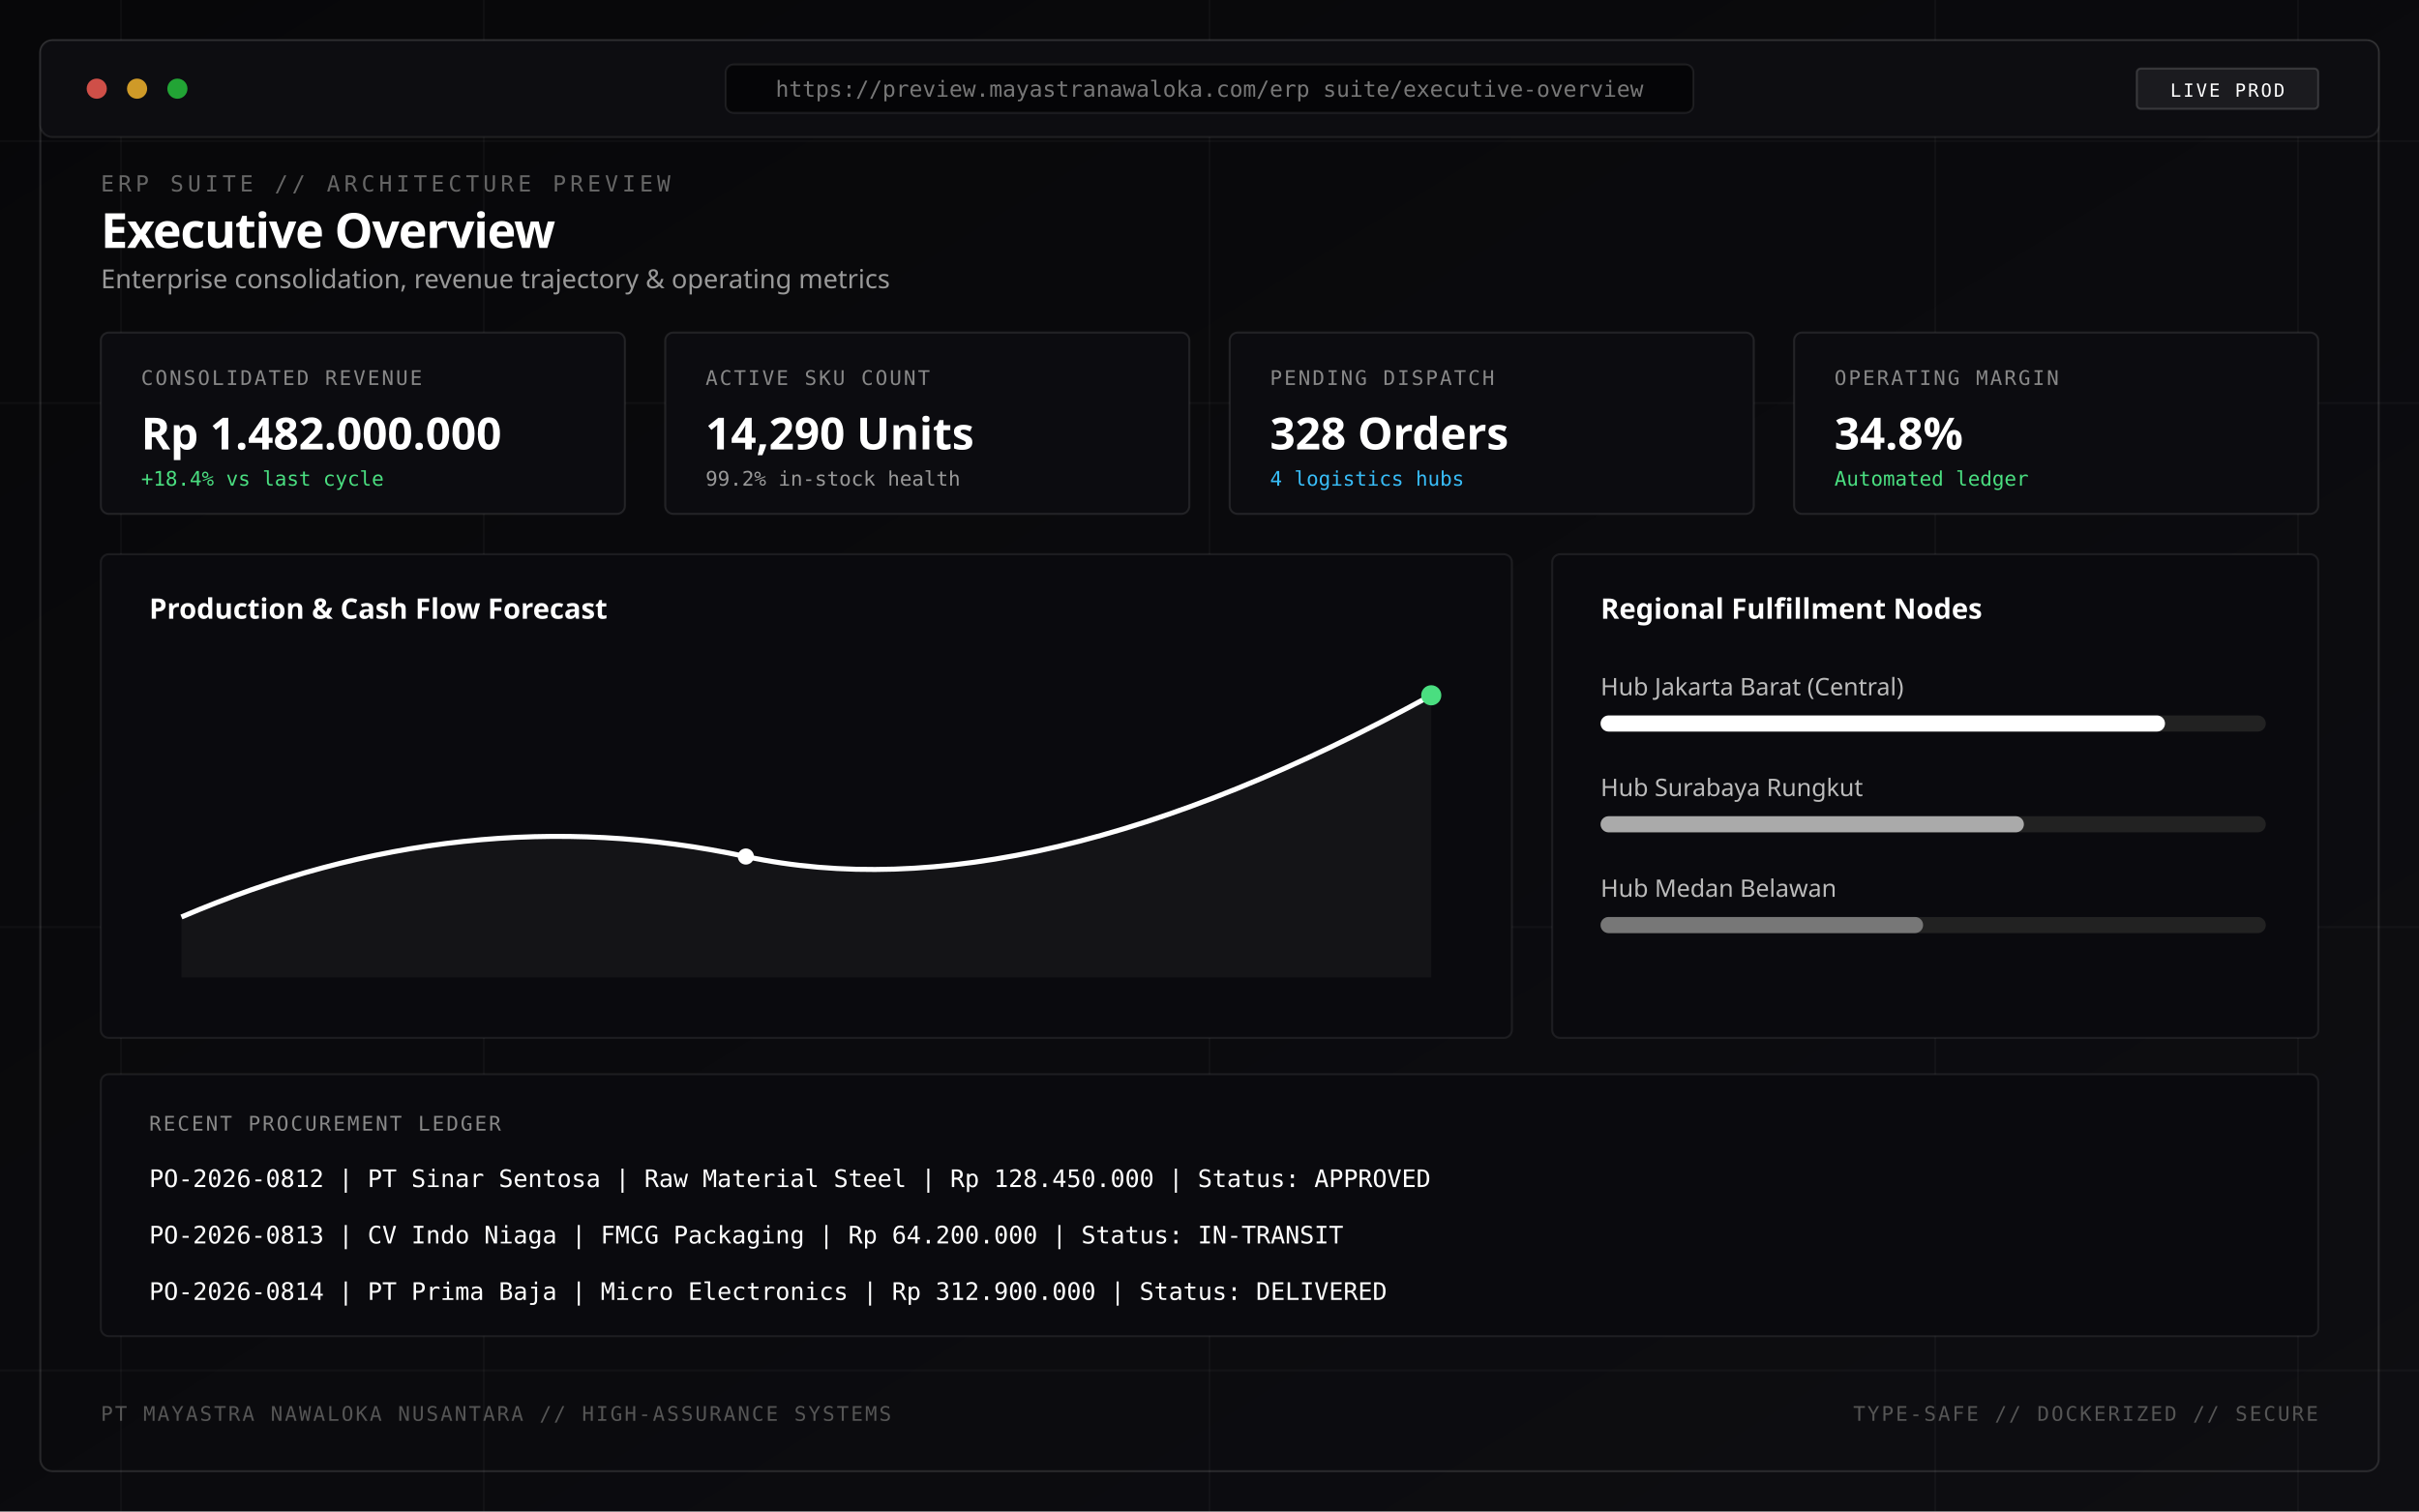
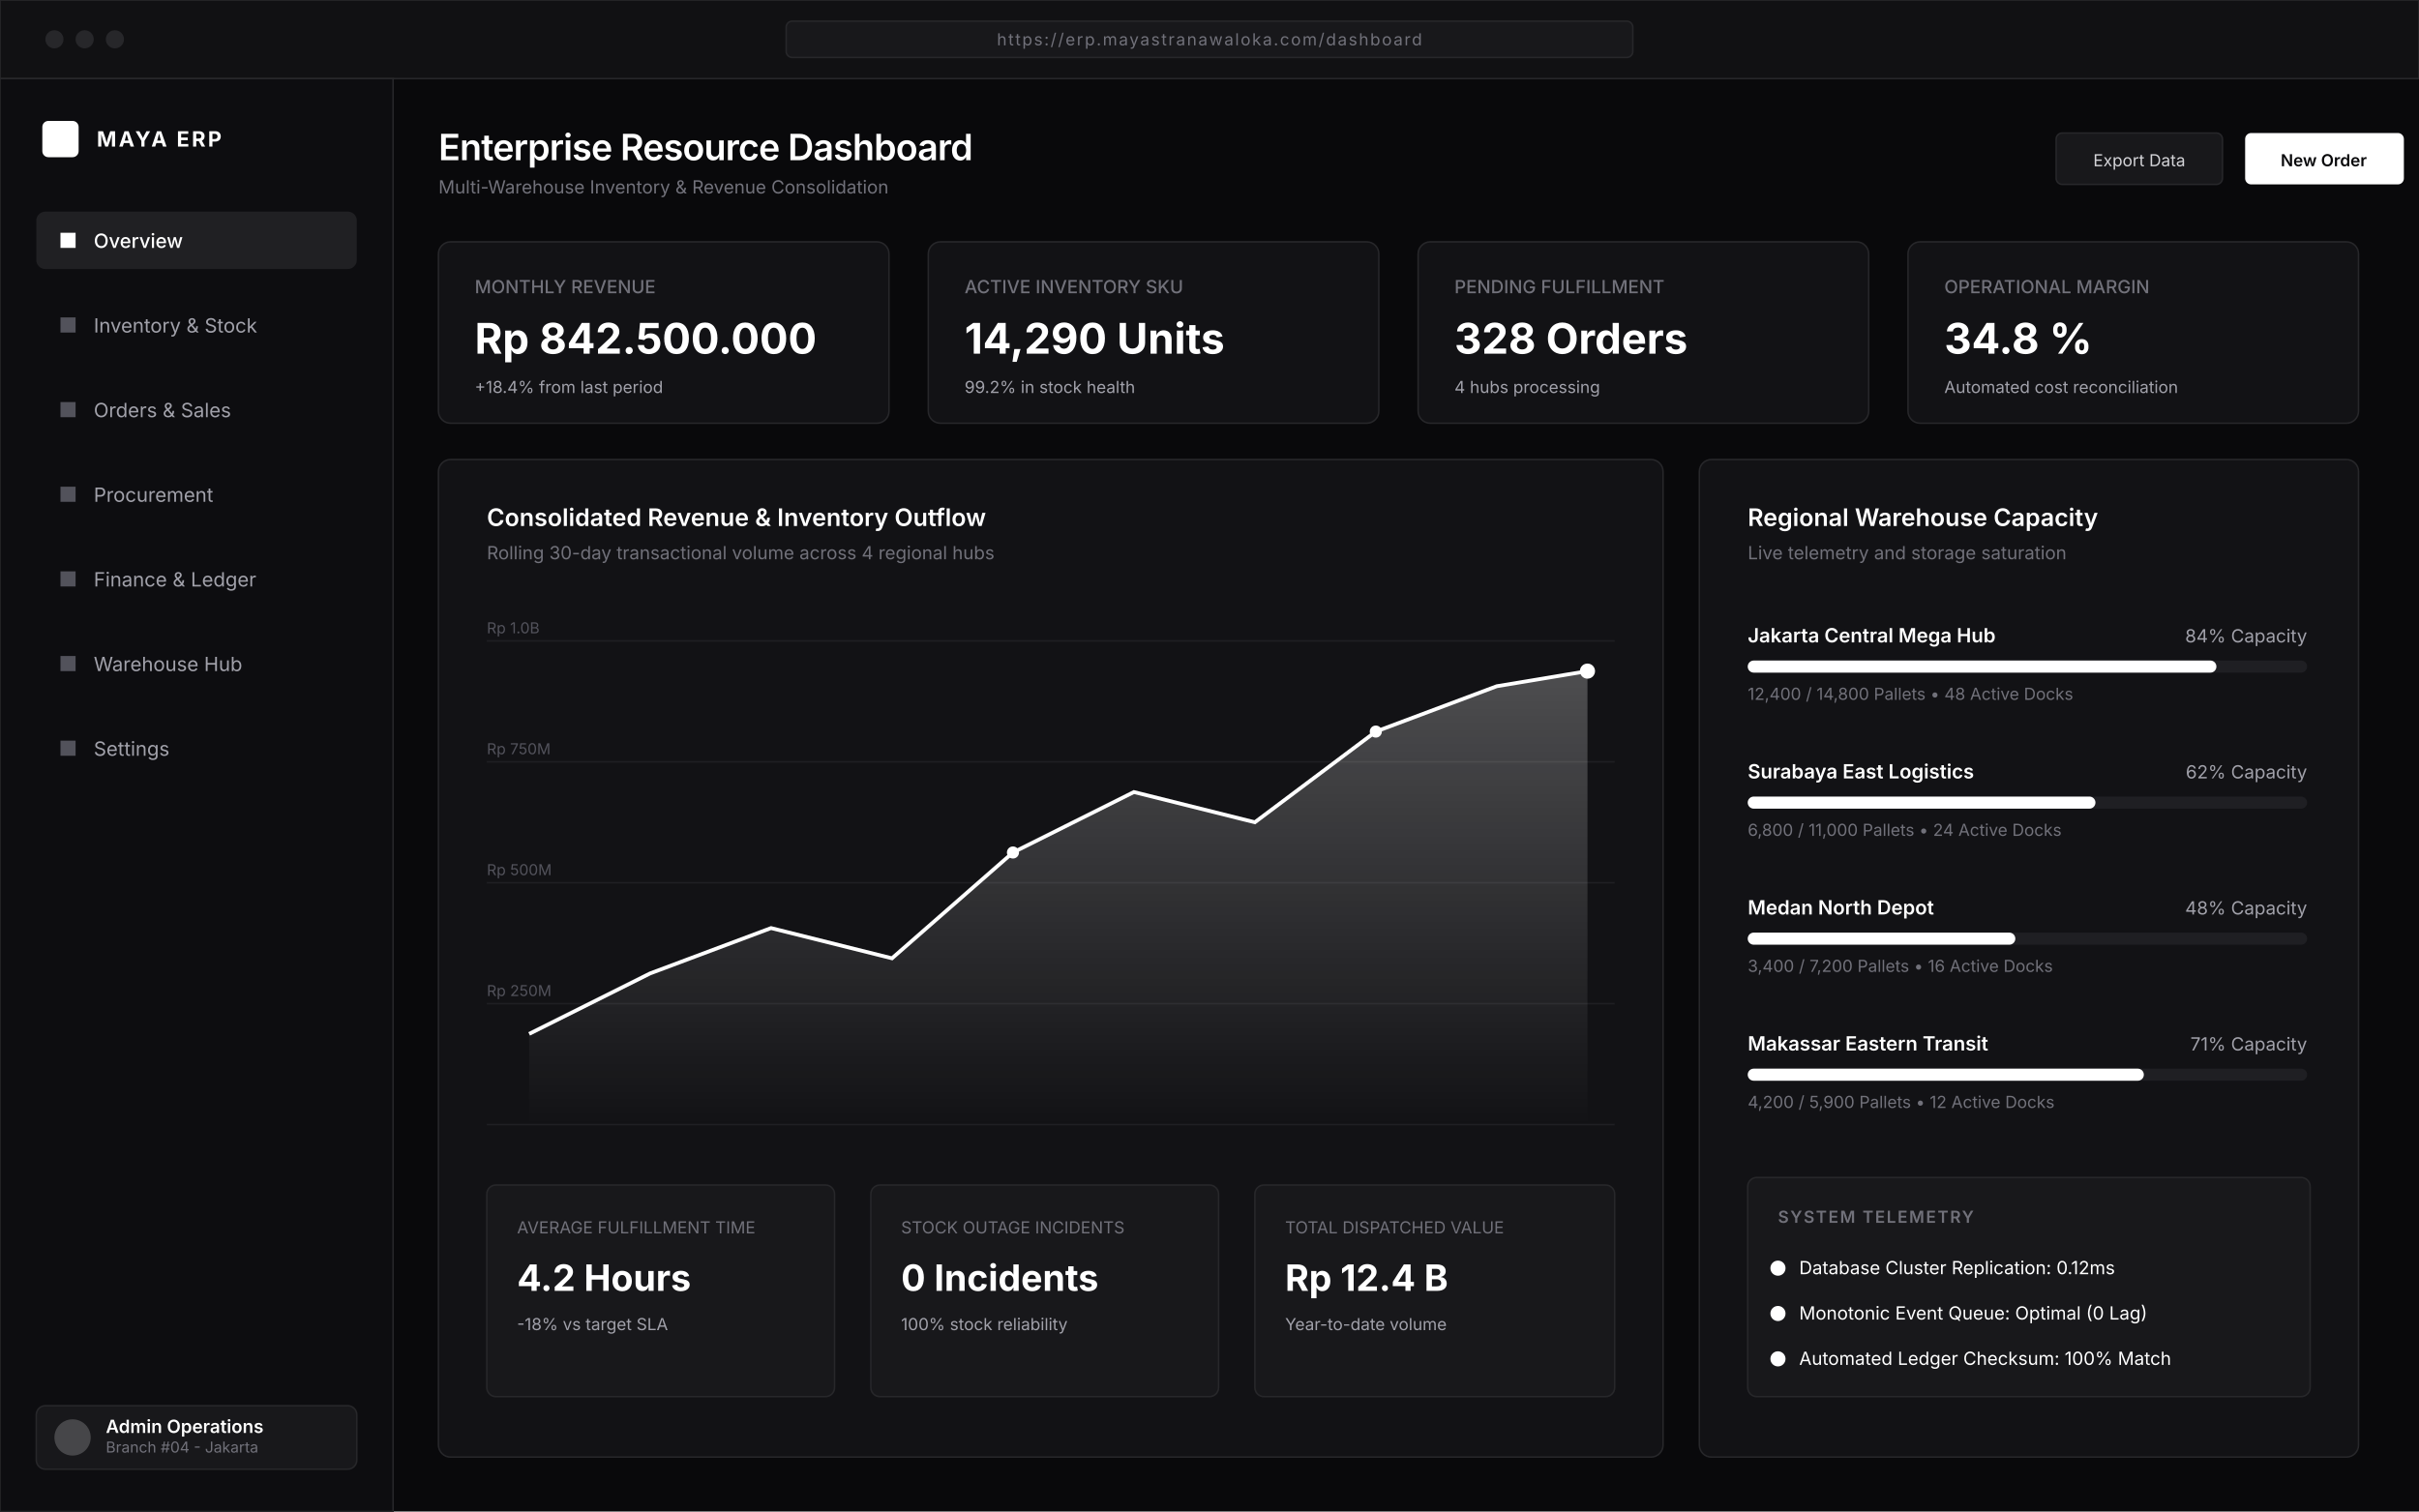
- <svg xmlns="http://www.w3.org/2000/svg" viewBox="0 0 1200 750" width="100%" height="100%">
+ <svg xmlns="http://www.w3.org/2000/svg" viewBox="0 0 1600 1000" width="1600" height="1000" fill="none">
  <defs>
-     <linearGradient id="bgGrad" x1="0%" y1="0%" x2="100%" y2="100%">
-       <stop offset="0%" stop-color="#070709" />
-       <stop offset="100%" stop-color="#0e0e12" />
+     <linearGradient id="chartGrad" x1="0" y1="0" x2="0" y2="1">
+       <stop offset="0%" stop-color="#ffffff" stop-opacity="0.25" />
+       <stop offset="100%" stop-color="#ffffff" stop-opacity="0.0" />
    </linearGradient>
-     <linearGradient id="accentLine" x1="0%" y1="0%" x2="100%" y2="0%">
+     <linearGradient id="meterGrad" x1="0" y1="0" x2="1" y2="0">
      <stop offset="0%" stop-color="#ffffff" stop-opacity="0.8" />
-       <stop offset="50%" stop-color="#ffffff" stop-opacity="0.3" />
-       <stop offset="100%" stop-color="#ffffff" stop-opacity="0.05" />
+       <stop offset="100%" stop-color="#ffffff" stop-opacity="0.2" />
    </linearGradient>
  </defs>
-   <rect width="1200" height="750" fill="url(#bgGrad)" />
-   <g stroke="rgba(255,255,255,0.03)" stroke-width="1">
-     <line x1="60" y1="0" x2="60" y2="750" />
-     <line x1="240" y1="0" x2="240" y2="750" />
-     <line x1="600" y1="0" x2="600" y2="750" />
-     <line x1="960" y1="0" x2="960" y2="750" />
-     <line x1="1140" y1="0" x2="1140" y2="750" />
-     <line x1="0" y1="70" x2="1200" y2="70" />
-     <line x1="0" y1="200" x2="1200" y2="200" />
-     <line x1="0" y1="460" x2="1200" y2="460" />
-     <line x1="0" y1="680" x2="1200" y2="680" />
+   <rect width="1600" height="1000" fill="#09090b" />
+   <rect width="1600" height="52" fill="#111113" stroke="#27272a" stroke-width="1" />
+   <circle cx="36" cy="26" r="6" fill="#27272a" />
+   <circle cx="56" cy="26" r="6" fill="#27272a" />
+   <circle cx="76" cy="26" r="6" fill="#27272a" />
+   <rect x="520" y="14" width="560" height="24" rx="4" fill="#18181b" stroke="#27272a" stroke-width="1" />
+   <text x="800" y="30" fill="#71717a" font-family="-apple-system, BlinkMacSystemFont, sans-serif" font-size="11" text-anchor="middle" letter-spacing="1">https://erp.mayastranawaloka.com/dashboard</text>
+   <rect x="0" y="52" width="260" height="948" fill="#0d0d10" stroke="#27272a" stroke-width="1" />
+   <rect x="28" y="80" width="24" height="24" rx="4" fill="#ffffff" />
+   <text x="64" y="97" fill="#ffffff" font-family="-apple-system, BlinkMacSystemFont, sans-serif" font-size="14" font-weight="700" letter-spacing="1.5">MAYA ERP</text>
+   <g transform="translate(24, 140)">
+     <rect x="0" y="0" width="212" height="38" rx="6" fill="#ffffff" fill-opacity="0.08" />
+     <rect x="16" y="14" width="10" height="10" fill="#ffffff" />
+     <text x="38" y="24" fill="#ffffff" font-family="-apple-system, BlinkMacSystemFont, sans-serif" font-size="13" font-weight="500">Overview</text>
+     <rect x="16" y="70" width="10" height="10" fill="#52525b" />
+     <text x="38" y="80" fill="#a1a1aa" font-family="-apple-system, BlinkMacSystemFont, sans-serif" font-size="13">Inventory &amp; Stock</text>
+     <rect x="16" y="126" width="10" height="10" fill="#52525b" />
+     <text x="38" y="136" fill="#a1a1aa" font-family="-apple-system, BlinkMacSystemFont, sans-serif" font-size="13">Orders &amp; Sales</text>
+     <rect x="16" y="182" width="10" height="10" fill="#52525b" />
+     <text x="38" y="192" fill="#a1a1aa" font-family="-apple-system, BlinkMacSystemFont, sans-serif" font-size="13">Procurement</text>
+     <rect x="16" y="238" width="10" height="10" fill="#52525b" />
+     <text x="38" y="248" fill="#a1a1aa" font-family="-apple-system, BlinkMacSystemFont, sans-serif" font-size="13">Finance &amp; Ledger</text>
+     <rect x="16" y="294" width="10" height="10" fill="#52525b" />
+     <text x="38" y="304" fill="#a1a1aa" font-family="-apple-system, BlinkMacSystemFont, sans-serif" font-size="13">Warehouse Hub</text>
+     <rect x="16" y="350" width="10" height="10" fill="#52525b" />
+     <text x="38" y="360" fill="#a1a1aa" font-family="-apple-system, BlinkMacSystemFont, sans-serif" font-size="13">Settings</text>
  </g>
-   <rect x="20" y="20" width="1160" height="710" rx="6" fill="none" stroke="rgba(255,255,255,0.12)" stroke-width="1" />
-   <rect x="20" y="20" width="1160" height="48" rx="6" fill="#0d0d11" stroke="rgba(255,255,255,0.08)" stroke-width="1" />
-   <circle cx="48" cy="44" r="5" fill="#ff5f56" opacity="0.8" />
-   <circle cx="68" cy="44" r="5" fill="#ffbd2e" opacity="0.8" />
-   <circle cx="88" cy="44" r="5" fill="#27c93f" opacity="0.8" />
-   <rect x="360" y="32" width="480" height="24" rx="4" fill="#050507" stroke="rgba(255,255,255,0.08)" stroke-width="1" />
-   <text x="600" y="48" fill="#777777" font-family="monospace" font-size="11" text-anchor="middle">https://preview.mayastranawaloka.com/erp suite/executive-overview</text>
-   <rect x="1060" y="34" width="90" height="20" rx="2" fill="rgba(255,255,255,0.06)" stroke="rgba(255,255,255,0.15)" stroke-width="1" />
-   <text x="1105" y="48" fill="#ffffff" font-family="monospace" font-size="9" text-anchor="middle" letter-spacing="1">LIVE PROD</text>
-   <g transform="translate(50, 95)">
-     <text x="0" y="0" fill="#666666" font-family="monospace" font-size="11" letter-spacing="2">ERP SUITE // ARCHITECTURE PREVIEW</text>
-     <text x="0" y="28" fill="#ffffff" font-family="'Space Grotesk', sans-serif" font-weight="700" font-size="24" letter-spacing="-0.5">Executive Overview</text>
-     <text x="0" y="48" fill="#999999" font-family="'Space Grotesk', sans-serif" font-size="13">Enterprise consolidation, revenue trajectory &amp; operating metrics</text>
+   <rect x="24" y="930" width="212" height="42" rx="6" fill="#18181b" stroke="#27272a" stroke-width="1" />
+   <circle cx="48" cy="951" r="12" fill="#ffffff" fill-opacity="0.2" />
+   <text x="70" y="948" fill="#ffffff" font-family="-apple-system, BlinkMacSystemFont, sans-serif" font-size="12" font-weight="600">Admin Operations</text>
+   <text x="70" y="961" fill="#71717a" font-family="-apple-system, BlinkMacSystemFont, sans-serif" font-size="10">Branch #04 - Jakarta</text>
+   <g transform="translate(290, 80)">
+     <text x="0" y="26" fill="#ffffff" font-family="-apple-system, BlinkMacSystemFont, sans-serif" font-size="24" font-weight="600" letter-spacing="-0.5">Enterprise Resource Dashboard</text>
+     <text x="0" y="48" fill="#71717a" font-family="-apple-system, BlinkMacSystemFont, sans-serif" font-size="12">Multi-Warehouse Inventory &amp; Revenue Consolidation</text>
+     <rect x="1070" y="8" width="110" height="34" rx="4" fill="#18181b" stroke="#27272a" stroke-width="1" />
+     <text x="1125" y="30" fill="#d4d4d8" font-family="-apple-system, BlinkMacSystemFont, sans-serif" font-size="11" text-anchor="middle">Export Data</text>
+     <rect x="1195" y="8" width="105" height="34" rx="4" fill="#ffffff" />
+     <text x="1247" y="30" fill="#09090b" font-family="-apple-system, BlinkMacSystemFont, sans-serif" font-size="11" font-weight="600" text-anchor="middle">New Order</text>
  </g>
-   <g transform="translate(50, 165)">
-     <g transform="translate(0, 0)">
-       <rect width="260" height="90" rx="4" fill="#0c0c10" stroke="rgba(255,255,255,0.1)" />
-       <text x="20" y="26" fill="#888" font-family="monospace" font-size="10" letter-spacing="1">CONSOLIDATED REVENUE</text>
-       <text x="20" y="58" fill="#fff" font-family="sans-serif" font-size="22" font-weight="700">Rp 1.482.000.000</text>
-       <text x="20" y="76" fill="#4ade80" font-family="monospace" font-size="10">+18.4% vs last cycle</text>
+   <g transform="translate(290, 160)">
+     <rect x="0" y="0" width="298" height="120" rx="8" fill="#121215" stroke="#27272a" stroke-width="1" />
+     <text x="24" y="34" fill="#71717a" font-family="-apple-system, BlinkMacSystemFont, sans-serif" font-size="12" font-weight="500">MONTHLY REVENUE</text>
+     <text x="24" y="74" fill="#ffffff" font-family="-apple-system, BlinkMacSystemFont, sans-serif" font-size="28" font-weight="700">Rp 842.500.000</text>
+     <text x="24" y="100" fill="#a1a1aa" font-family="-apple-system, BlinkMacSystemFont, sans-serif" font-size="11">+18.4% from last period</text>
+     <rect x="324" y="0" width="298" height="120" rx="8" fill="#121215" stroke="#27272a" stroke-width="1" />
+     <text x="348" y="34" fill="#71717a" font-family="-apple-system, BlinkMacSystemFont, sans-serif" font-size="12" font-weight="500">ACTIVE INVENTORY SKU</text>
+     <text x="348" y="74" fill="#ffffff" font-family="-apple-system, BlinkMacSystemFont, sans-serif" font-size="28" font-weight="700">14,290 Units</text>
+     <text x="348" y="100" fill="#a1a1aa" font-family="-apple-system, BlinkMacSystemFont, sans-serif" font-size="11">99.2% in stock health</text>
+     <rect x="648" y="0" width="298" height="120" rx="8" fill="#121215" stroke="#27272a" stroke-width="1" />
+     <text x="672" y="34" fill="#71717a" font-family="-apple-system, BlinkMacSystemFont, sans-serif" font-size="12" font-weight="500">PENDING FULFILLMENT</text>
+     <text x="672" y="74" fill="#ffffff" font-family="-apple-system, BlinkMacSystemFont, sans-serif" font-size="28" font-weight="700">328 Orders</text>
+     <text x="672" y="100" fill="#a1a1aa" font-family="-apple-system, BlinkMacSystemFont, sans-serif" font-size="11">4 hubs processing</text>
+     <rect x="972" y="0" width="298" height="120" rx="8" fill="#121215" stroke="#27272a" stroke-width="1" />
+     <text x="996" y="34" fill="#71717a" font-family="-apple-system, BlinkMacSystemFont, sans-serif" font-size="12" font-weight="500">OPERATIONAL MARGIN</text>
+     <text x="996" y="74" fill="#ffffff" font-family="-apple-system, BlinkMacSystemFont, sans-serif" font-size="28" font-weight="700">34.8 %</text>
+     <text x="996" y="100" fill="#a1a1aa" font-family="-apple-system, BlinkMacSystemFont, sans-serif" font-size="11">Automated cost reconciliation</text>
+   </g>
+   <g transform="translate(290, 304)">
+     <rect x="0" y="0" width="810" height="660" rx="8" fill="#121215" stroke="#27272a" stroke-width="1" />
+     <text x="32" y="44" fill="#ffffff" font-family="-apple-system, BlinkMacSystemFont, sans-serif" font-size="16" font-weight="600">Consolidated Revenue &amp; Inventory Outflow</text>
+     <text x="32" y="66" fill="#71717a" font-family="-apple-system, BlinkMacSystemFont, sans-serif" font-size="12">Rolling 30-day transactional volume across 4 regional hubs</text>
+     <g stroke="#1f1f23" stroke-width="1">
+       <line x1="32" y1="120" x2="778" y2="120" />
+       <line x1="32" y1="200" x2="778" y2="200" />
+       <line x1="32" y1="280" x2="778" y2="280" />
+       <line x1="32" y1="360" x2="778" y2="360" />
+       <line x1="32" y1="440" x2="778" y2="440" />
    </g>
-     <g transform="translate(280, 0)">
-       <rect width="260" height="90" rx="4" fill="#0c0c10" stroke="rgba(255,255,255,0.1)" />
-       <text x="20" y="26" fill="#888" font-family="monospace" font-size="10" letter-spacing="1">ACTIVE SKU COUNT</text>
-       <text x="20" y="58" fill="#fff" font-family="sans-serif" font-size="22" font-weight="700">14,290 Units</text>
-       <text x="20" y="76" fill="#999" font-family="monospace" font-size="10">99.2% in-stock health</text>
+     <text x="32" y="115" fill="#52525b" font-family="-apple-system, BlinkMacSystemFont, sans-serif" font-size="10">Rp 1.0B</text>
+     <text x="32" y="195" fill="#52525b" font-family="-apple-system, BlinkMacSystemFont, sans-serif" font-size="10">Rp 750M</text>
+     <text x="32" y="275" fill="#52525b" font-family="-apple-system, BlinkMacSystemFont, sans-serif" font-size="10">Rp 500M</text>
+     <text x="32" y="355" fill="#52525b" font-family="-apple-system, BlinkMacSystemFont, sans-serif" font-size="10">Rp 250M</text>
+     <path d="M 60 380 L 140 340 L 220 310 L 300 330 L 380 260 L 460 220 L 540 240 L 620 180 L 700 150 L 760 140 L 760 440 L 60 440 Z" fill="url(#chartGrad)" />
+     <path d="M 60 380 L 140 340 L 220 310 L 300 330 L 380 260 L 460 220 L 540 240 L 620 180 L 700 150 L 760 140" stroke="#ffffff" stroke-width="2.5" fill="none" />
+     <circle cx="380" cy="260" r="4" fill="#ffffff" />
+     <circle cx="620" cy="180" r="4" fill="#ffffff" />
+     <circle cx="760" cy="140" r="5" fill="#ffffff" />
+     <g transform="translate(32, 480)">
+       <rect x="0" y="0" width="230" height="140" rx="6" fill="#18181b" stroke="#27272a" stroke-width="1" />
+       <text x="20" y="32" fill="#71717a" font-family="-apple-system, BlinkMacSystemFont, sans-serif" font-size="11">AVERAGE FULFILLMENT TIME</text>
+       <text x="20" y="70" fill="#ffffff" font-family="-apple-system, BlinkMacSystemFont, sans-serif" font-size="24" font-weight="700">4.2 Hours</text>
+       <text x="20" y="96" fill="#a1a1aa" font-family="-apple-system, BlinkMacSystemFont, sans-serif" font-size="11">-18% vs target SLA</text>
+       <rect x="254" y="0" width="230" height="140" rx="6" fill="#18181b" stroke="#27272a" stroke-width="1" />
+       <text x="274" y="32" fill="#71717a" font-family="-apple-system, BlinkMacSystemFont, sans-serif" font-size="11">STOCK OUTAGE INCIDENTS</text>
+       <text x="274" y="70" fill="#ffffff" font-family="-apple-system, BlinkMacSystemFont, sans-serif" font-size="24" font-weight="700">0 Incidents</text>
+       <text x="274" y="96" fill="#a1a1aa" font-family="-apple-system, BlinkMacSystemFont, sans-serif" font-size="11">100% stock reliability</text>
+       <rect x="508" y="0" width="238" height="140" rx="6" fill="#18181b" stroke="#27272a" stroke-width="1" />
+       <text x="528" y="32" fill="#71717a" font-family="-apple-system, BlinkMacSystemFont, sans-serif" font-size="11">TOTAL DISPATCHED VALUE</text>
+       <text x="528" y="70" fill="#ffffff" font-family="-apple-system, BlinkMacSystemFont, sans-serif" font-size="24" font-weight="700">Rp 12.4 B</text>
+       <text x="528" y="96" fill="#a1a1aa" font-family="-apple-system, BlinkMacSystemFont, sans-serif" font-size="11">Year-to-date volume</text>
    </g>
-     <g transform="translate(560, 0)">
-       <rect width="260" height="90" rx="4" fill="#0c0c10" stroke="rgba(255,255,255,0.1)" />
-       <text x="20" y="26" fill="#888" font-family="monospace" font-size="10" letter-spacing="1">PENDING DISPATCH</text>
-       <text x="20" y="58" fill="#fff" font-family="sans-serif" font-size="22" font-weight="700">328 Orders</text>
-       <text x="20" y="76" fill="#38bdf8" font-family="monospace" font-size="10">4 logistics hubs</text>
+     <rect x="834" y="0" width="436" height="660" rx="8" fill="#121215" stroke="#27272a" stroke-width="1" />
+     <text x="866" y="44" fill="#ffffff" font-family="-apple-system, BlinkMacSystemFont, sans-serif" font-size="16" font-weight="600">Regional Warehouse Capacity</text>
+     <text x="866" y="66" fill="#71717a" font-family="-apple-system, BlinkMacSystemFont, sans-serif" font-size="12">Live telemetry and storage saturation</text>
+     <g transform="translate(866, 105)">
+       <text x="0" y="16" fill="#ffffff" font-family="-apple-system, BlinkMacSystemFont, sans-serif" font-size="13" font-weight="600">Jakarta Central Mega Hub</text>
+       <text x="370" y="16" fill="#a1a1aa" font-family="-apple-system, BlinkMacSystemFont, sans-serif" font-size="12" text-anchor="end">84% Capacity</text>
+       <rect x="0" y="28" width="370" height="8" rx="4" fill="#1f1f23" />
+       <rect x="0" y="28" width="310" height="8" rx="4" fill="#ffffff" />
+       <text x="0" y="54" fill="#71717a" font-family="-apple-system, BlinkMacSystemFont, sans-serif" font-size="11">12,400 / 14,800 Pallets • 48 Active Docks</text>
    </g>
-     <g transform="translate(840, 0)">
-       <rect width="260" height="90" rx="4" fill="#0c0c10" stroke="rgba(255,255,255,0.1)" />
-       <text x="20" y="26" fill="#888" font-family="monospace" font-size="10" letter-spacing="1">OPERATING MARGIN</text>
-       <text x="20" y="58" fill="#fff" font-family="sans-serif" font-size="22" font-weight="700">34.8%</text>
-       <text x="20" y="76" fill="#4ade80" font-family="monospace" font-size="10">Automated ledger</text>
+     <g transform="translate(866, 195)">
+       <text x="0" y="16" fill="#ffffff" font-family="-apple-system, BlinkMacSystemFont, sans-serif" font-size="13" font-weight="600">Surabaya East Logistics</text>
+       <text x="370" y="16" fill="#a1a1aa" font-family="-apple-system, BlinkMacSystemFont, sans-serif" font-size="12" text-anchor="end">62% Capacity</text>
+       <rect x="0" y="28" width="370" height="8" rx="4" fill="#1f1f23" />
+       <rect x="0" y="28" width="230" height="8" rx="4" fill="#ffffff" />
+       <text x="0" y="54" fill="#71717a" font-family="-apple-system, BlinkMacSystemFont, sans-serif" font-size="11">6,800 / 11,000 Pallets • 24 Active Docks</text>
    </g>
-     <g transform="translate(0, 110)">
-       <rect width="700" height="240" rx="4" fill="#0a0a0e" stroke="rgba(255,255,255,0.08)" />
-       <text x="24" y="32" fill="#fff" font-family="sans-serif" font-size="14" font-weight="600">Production &amp; Cash Flow Forecast</text>
-       <path d="M 40 180 Q 180 120 320 150 T 660 70" fill="none" stroke="#ffffff" stroke-width="2.5" />
-       <path d="M 40 180 Q 180 120 320 150 T 660 70 L 660 210 L 40 210 Z" fill="rgba(255,255,255,0.04)" />
-       <circle cx="320" cy="150" r="4" fill="#fff" />
-       <circle cx="660" cy="70" r="5" fill="#4ade80" />
+     <g transform="translate(866, 285)">
+       <text x="0" y="16" fill="#ffffff" font-family="-apple-system, BlinkMacSystemFont, sans-serif" font-size="13" font-weight="600">Medan North Depot</text>
+       <text x="370" y="16" fill="#a1a1aa" font-family="-apple-system, BlinkMacSystemFont, sans-serif" font-size="12" text-anchor="end">48% Capacity</text>
+       <rect x="0" y="28" width="370" height="8" rx="4" fill="#1f1f23" />
+       <rect x="0" y="28" width="177" height="8" rx="4" fill="#ffffff" />
+       <text x="0" y="54" fill="#71717a" font-family="-apple-system, BlinkMacSystemFont, sans-serif" font-size="11">3,400 / 7,200 Pallets • 16 Active Docks</text>
    </g>
-     <g transform="translate(720, 110)">
-       <rect width="380" height="240" rx="4" fill="#0a0a0e" stroke="rgba(255,255,255,0.08)" />
-       <text x="24" y="32" fill="#fff" font-family="sans-serif" font-size="14" font-weight="600">Regional Fulfillment Nodes</text>
-       <text x="24" y="70" fill="#bbb" font-family="sans-serif" font-size="12">Hub Jakarta Barat (Central)</text>
-       <rect x="24" y="80" width="330" height="8" rx="4" fill="#222" />
-       <rect x="24" y="80" width="280" height="8" rx="4" fill="#fff" />
-       <text x="24" y="120" fill="#bbb" font-family="sans-serif" font-size="12">Hub Surabaya Rungkut</text>
-       <rect x="24" y="130" width="330" height="8" rx="4" fill="#222" />
-       <rect x="24" y="130" width="210" height="8" rx="4" fill="#aaa" />
-       <text x="24" y="170" fill="#bbb" font-family="sans-serif" font-size="12">Hub Medan Belawan</text>
-       <rect x="24" y="180" width="330" height="8" rx="4" fill="#222" />
-       <rect x="24" y="180" width="160" height="8" rx="4" fill="#777" />
+     <g transform="translate(866, 375)">
+       <text x="0" y="16" fill="#ffffff" font-family="-apple-system, BlinkMacSystemFont, sans-serif" font-size="13" font-weight="600">Makassar Eastern Transit</text>
+       <text x="370" y="16" fill="#a1a1aa" font-family="-apple-system, BlinkMacSystemFont, sans-serif" font-size="12" text-anchor="end">71% Capacity</text>
+       <rect x="0" y="28" width="370" height="8" rx="4" fill="#1f1f23" />
+       <rect x="0" y="28" width="262" height="8" rx="4" fill="#ffffff" />
+       <text x="0" y="54" fill="#71717a" font-family="-apple-system, BlinkMacSystemFont, sans-serif" font-size="11">4,200 / 5,900 Pallets • 12 Active Docks</text>
    </g>
-     <g transform="translate(0, 368)">
-       <rect width="1100" height="130" rx="4" fill="#0a0a0e" stroke="rgba(255,255,255,0.08)" />
-       <text x="24" y="28" fill="#888" font-family="monospace" font-size="10" letter-spacing="1">RECENT PROCUREMENT LEDGER</text>
-       <text x="24" y="56" fill="#fff" font-family="monospace" font-size="12">PO-2026-0812 | PT Sinar Sentosa | Raw Material Steel | Rp 128.450.000 | Status: APPROVED</text>
-       <text x="24" y="84" fill="#fff" font-family="monospace" font-size="12">PO-2026-0813 | CV Indo Niaga | FMCG Packaging | Rp 64.200.000 | Status: IN-TRANSIT</text>
-       <text x="24" y="112" fill="#fff" font-family="monospace" font-size="12">PO-2026-0814 | PT Prima Baja | Micro Electronics | Rp 312.900.000 | Status: DELIVERED</text>
+     <g transform="translate(866, 475)">
+       <rect x="0" y="0" width="372" height="145" rx="6" fill="#18181b" stroke="#27272a" stroke-width="1" />
+       <text x="20" y="30" fill="#71717a" font-family="-apple-system, BlinkMacSystemFont, sans-serif" font-size="11" font-weight="600" letter-spacing="1">SYSTEM TELEMETRY</text>
+       <circle cx="20" cy="60" r="5" fill="#ffffff" />
+       <text x="34" y="64" fill="#ffffff" font-family="-apple-system, BlinkMacSystemFont, sans-serif" font-size="12">Database Cluster Replication: 0.12ms</text>
+       <circle cx="20" cy="90" r="5" fill="#ffffff" />
+       <text x="34" y="94" fill="#ffffff" font-family="-apple-system, BlinkMacSystemFont, sans-serif" font-size="12">Monotonic Event Queue: Optimal (0 Lag)</text>
+       <circle cx="20" cy="120" r="5" fill="#ffffff" />
+       <text x="34" y="124" fill="#ffffff" font-family="-apple-system, BlinkMacSystemFont, sans-serif" font-size="12">Automated Ledger Checksum: 100% Match</text>
    </g>
  </g>
-   <g transform="translate(50, 705)">
-     <text x="0" y="0" fill="#555555" font-family="monospace" font-size="10" letter-spacing="1">PT MAYASTRA NAWALOKA NUSANTARA // HIGH-ASSURANCE SYSTEMS</text>
-     <text x="1100" y="0" fill="#555555" font-family="monospace" font-size="10" text-anchor="end" letter-spacing="1">TYPE-SAFE // DOCKERIZED // SECURE</text>
-   </g>
</svg>
